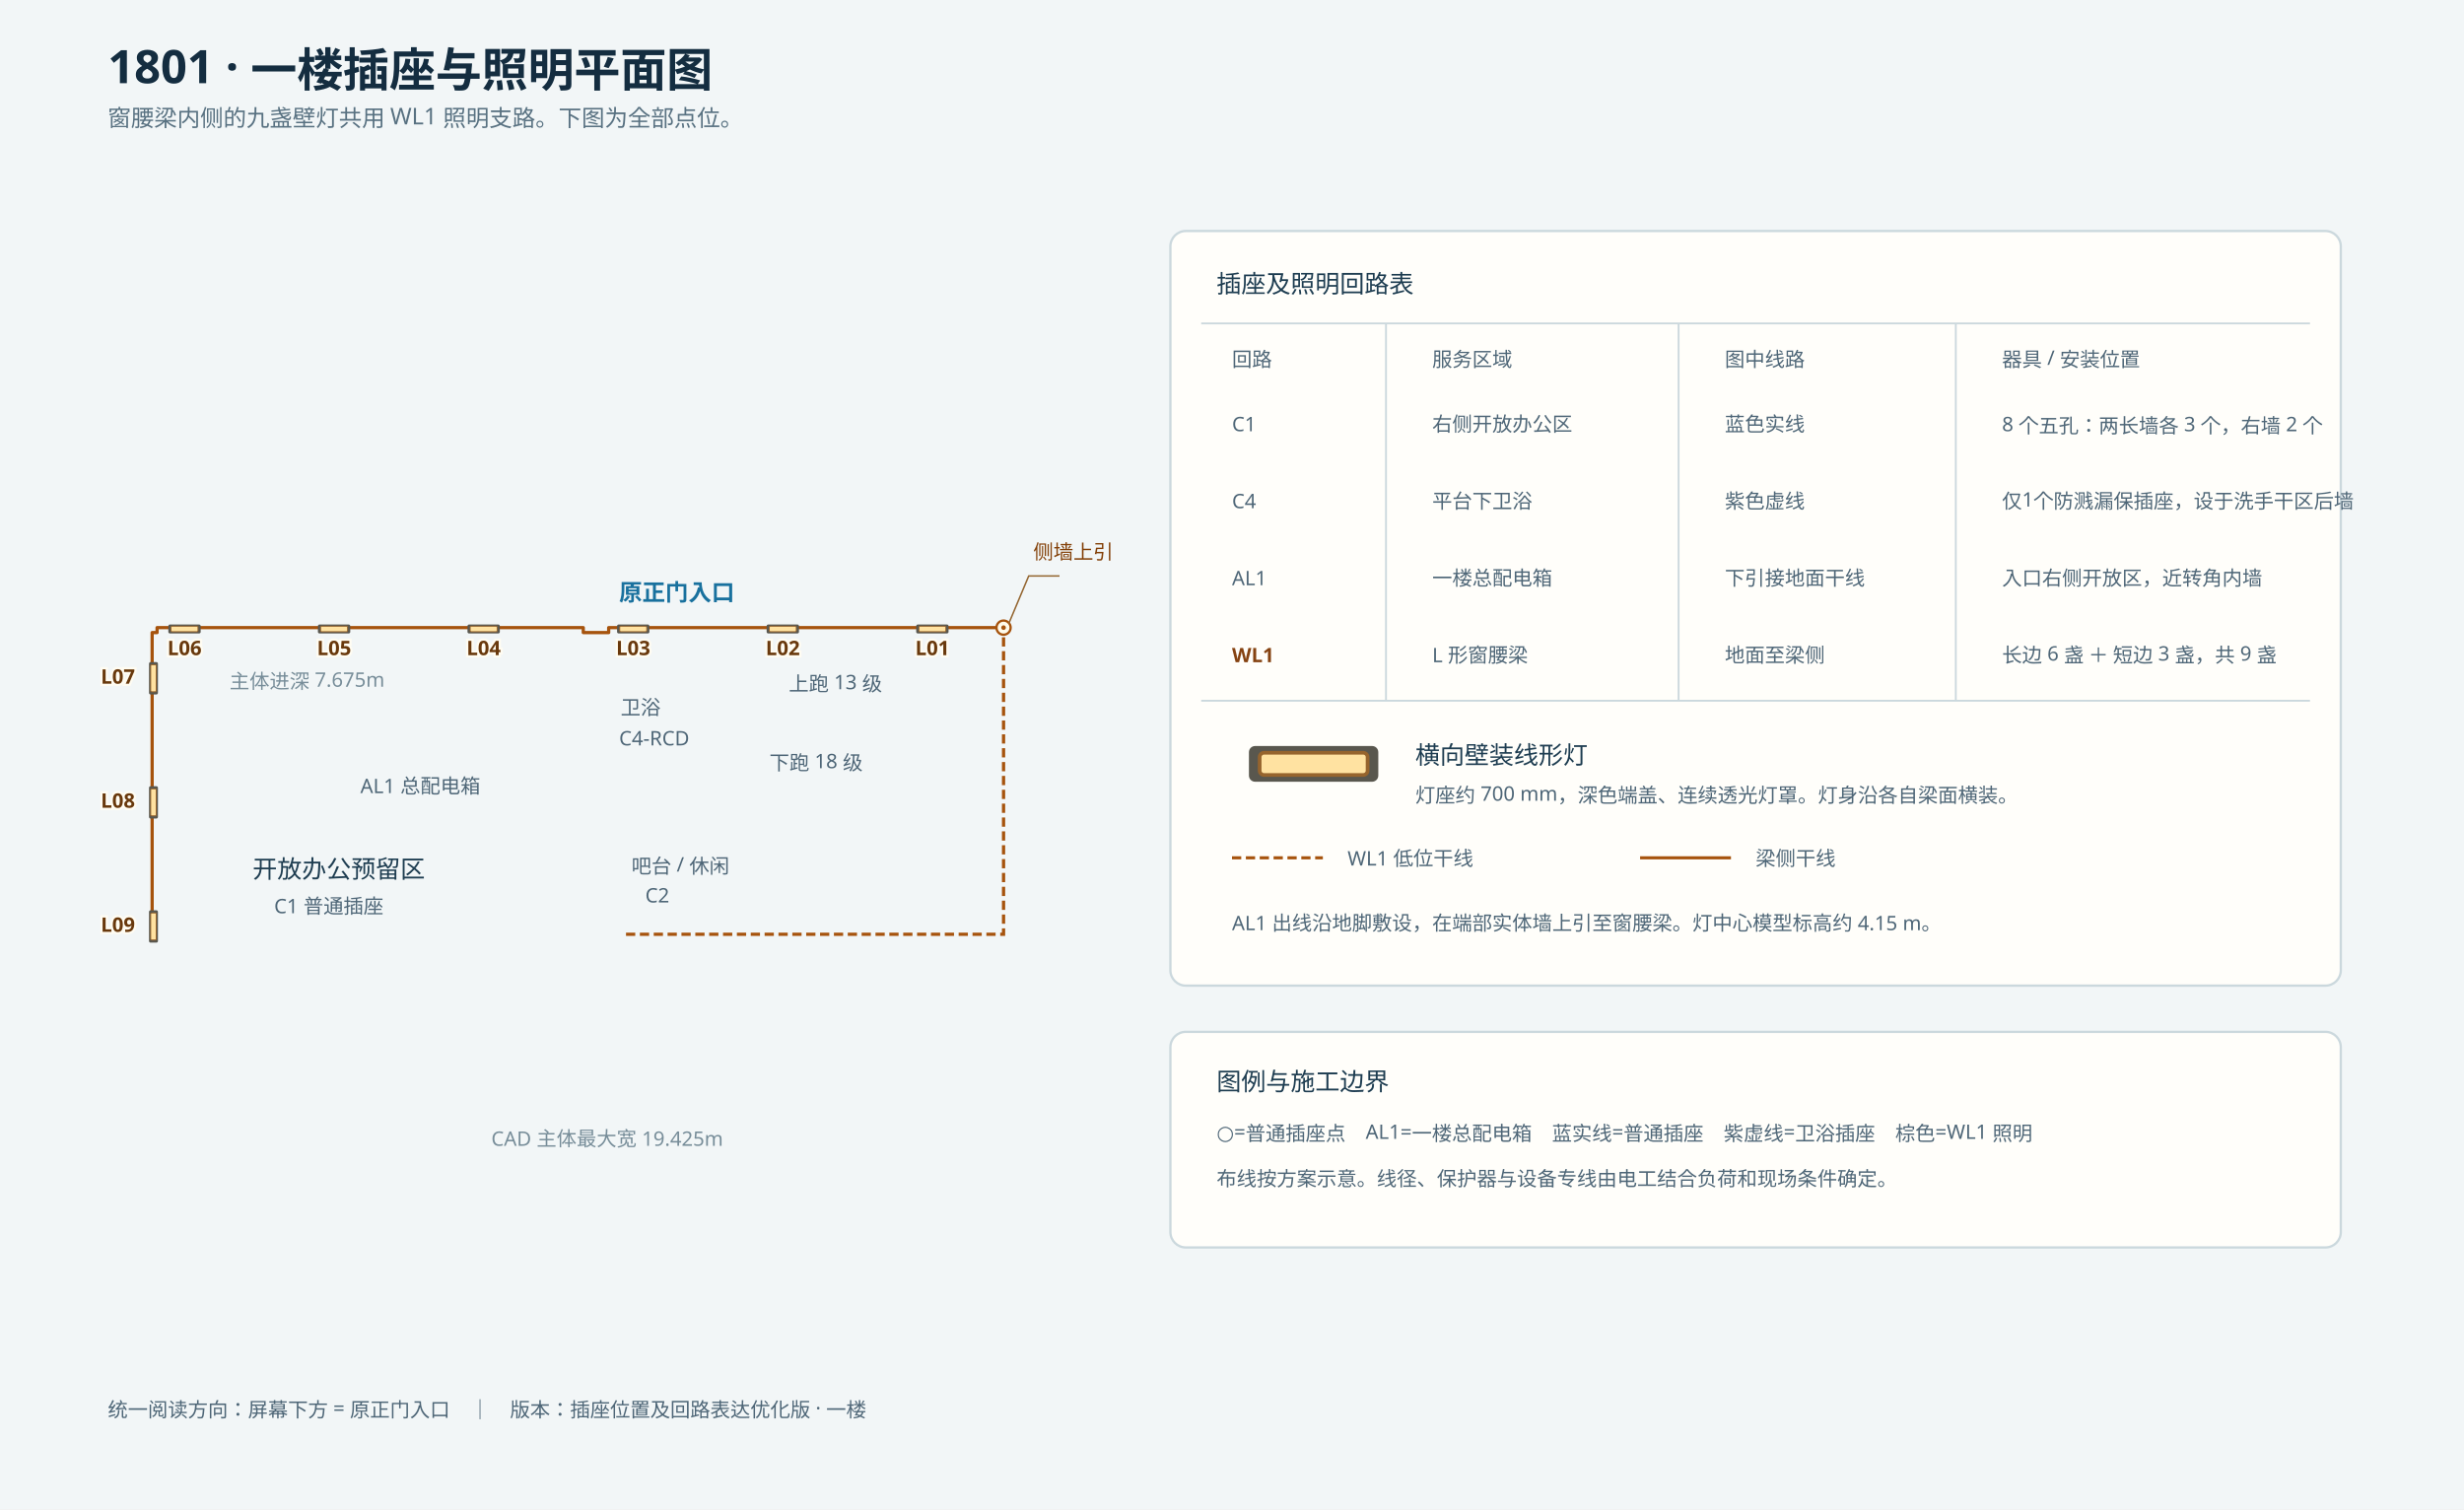
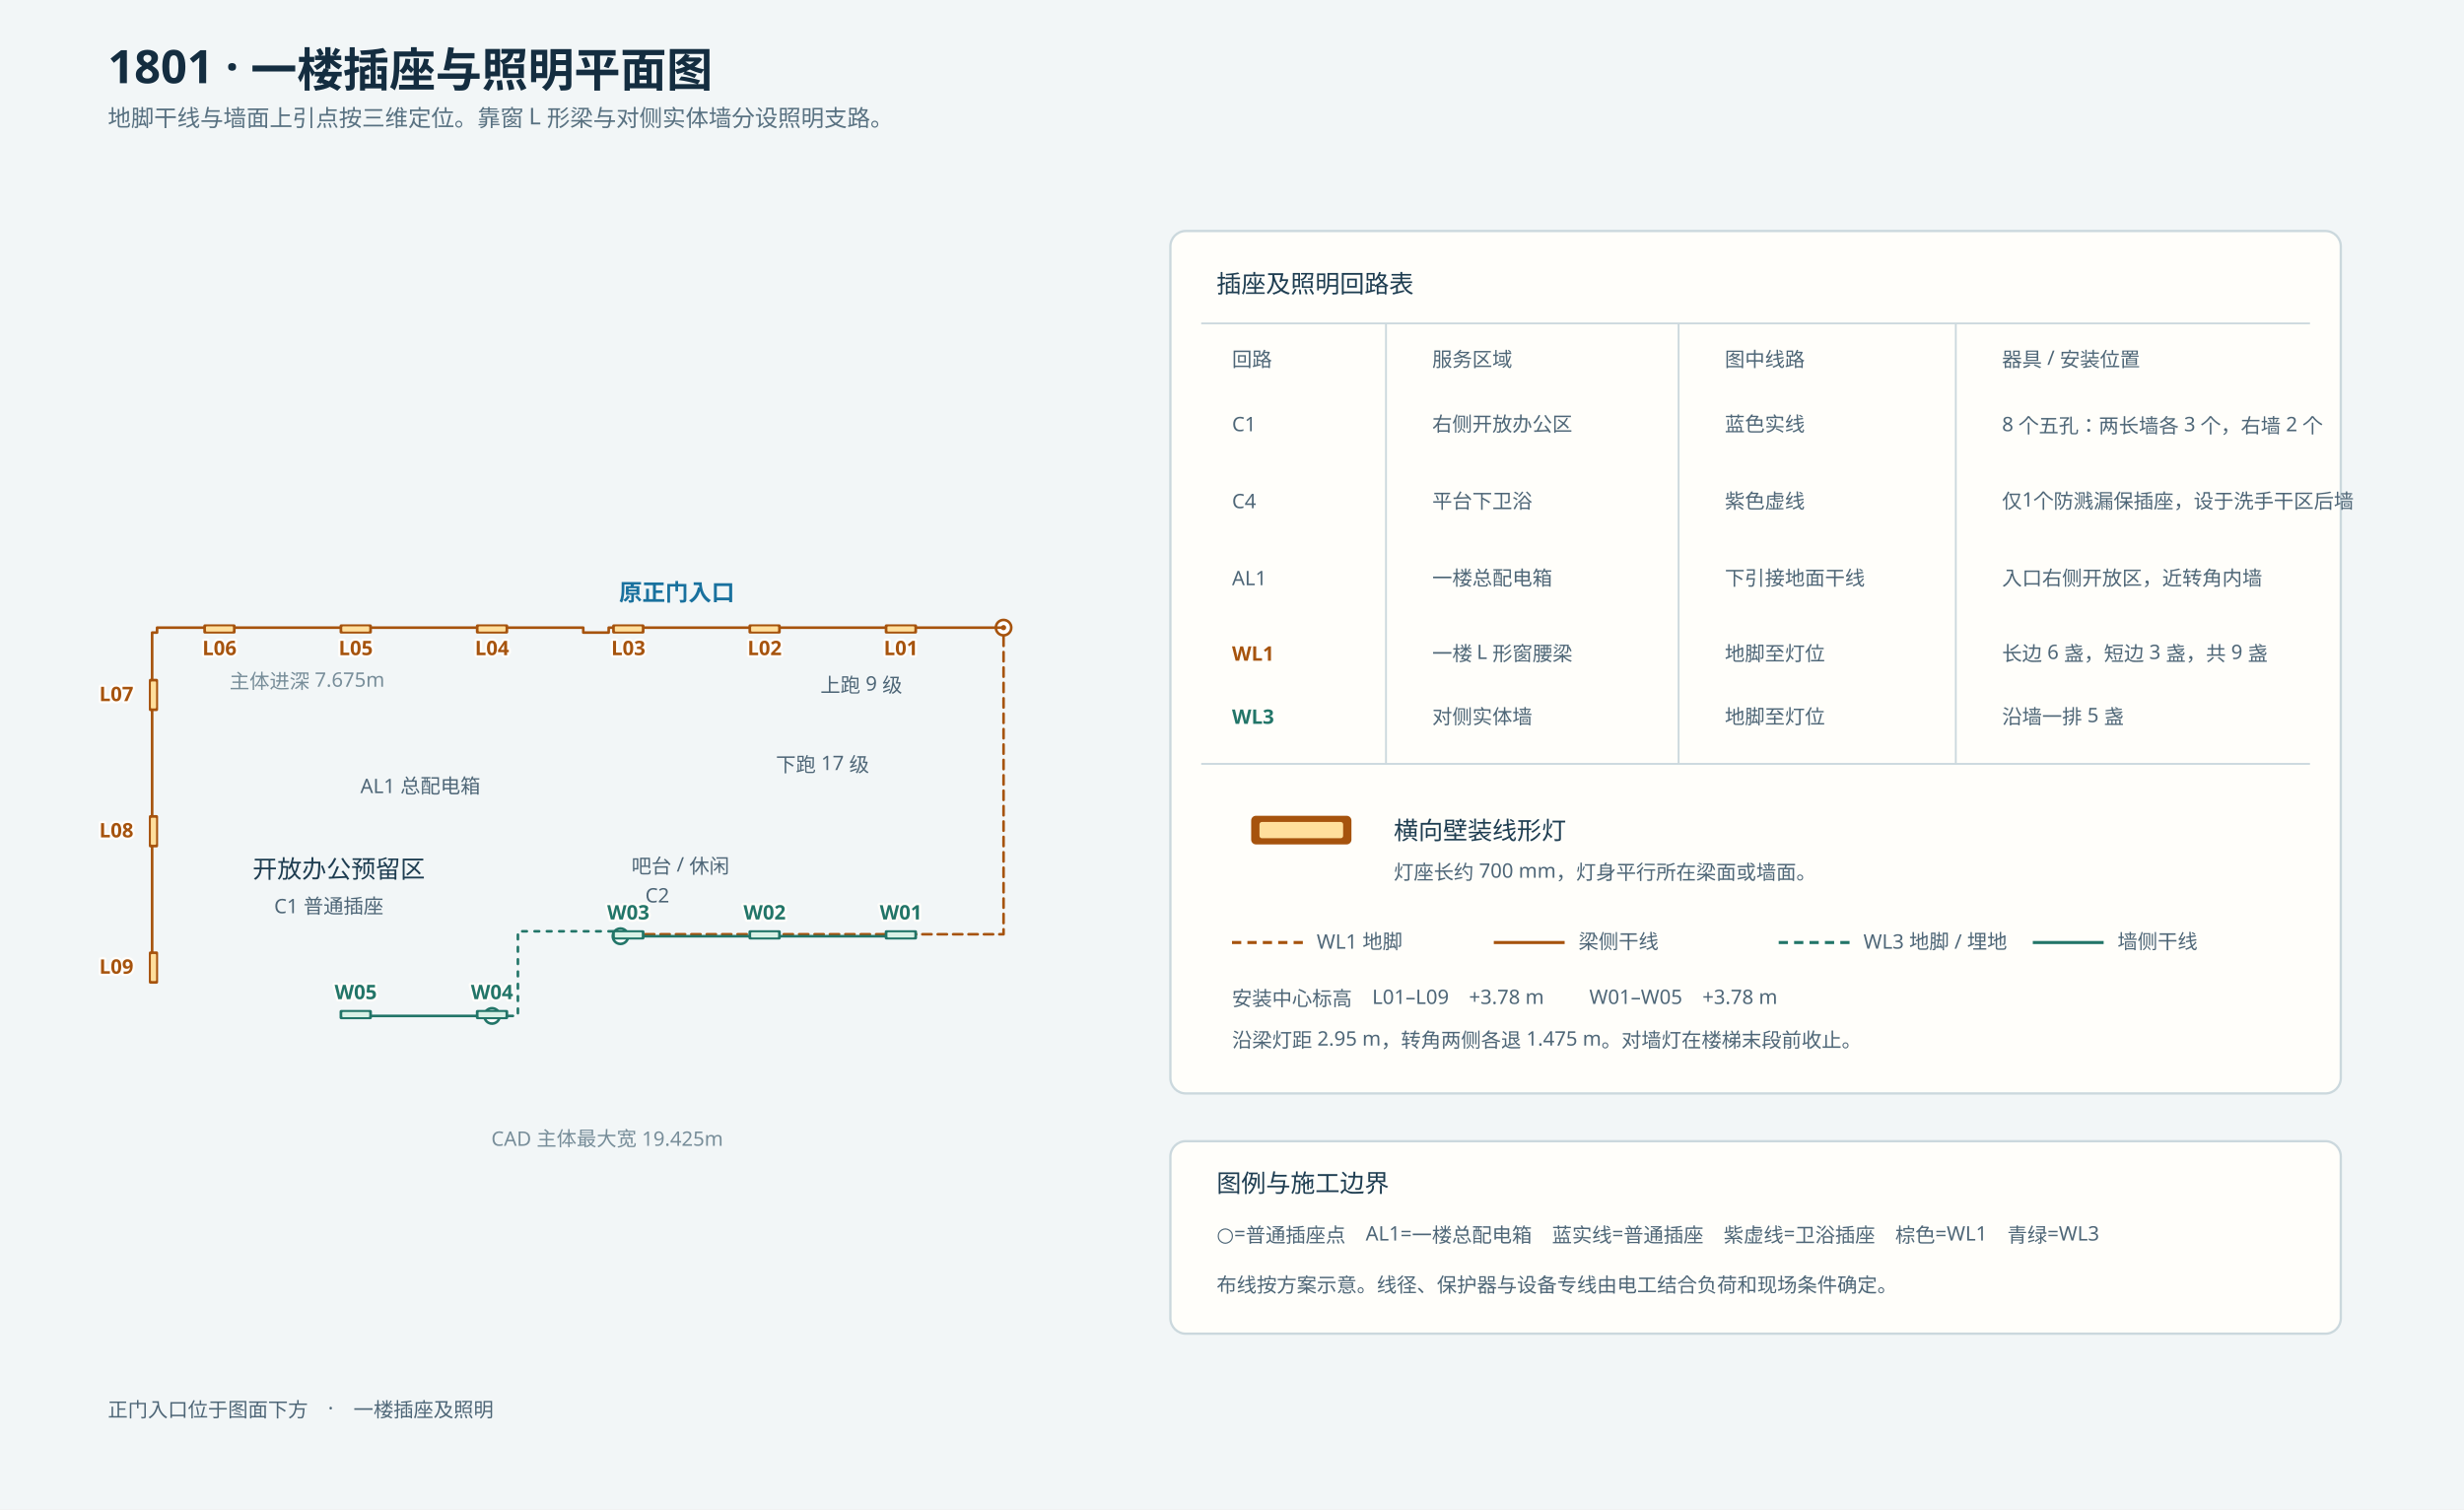
<svg xmlns="http://www.w3.org/2000/svg" width="1600" height="980" viewBox="0 0 1600 980">
  <style>
 .t{font:600 30px 'Microsoft YaHei',sans-serif;fill:#142d40}.st{font:15px 'Microsoft YaHei',sans-serif;fill:#587181}.tx{font:16px 'Microsoft YaHei',sans-serif;fill:#1e3d51}.sm{font:13px 'Microsoft YaHei',sans-serif;fill:#4e6677}.wall{fill:#fbfaf6;stroke:#26363e;stroke-width:7;stroke-linejoin:round}.part{fill:#f2f6f5;stroke:#80939d;stroke-width:1.5}.wet{fill:#e4f0ef;stroke:#416b73;stroke-width:2}.void{fill:#e5ecef;stroke:#6c7f8a;stroke-width:2;stroke-dasharray:9 7}.wire{fill:none;stroke:#116eaa;stroke-width:3.5;stroke-linecap:round;stroke-linejoin:round}.wire2{fill:none;stroke:#734f9e;stroke-width:3.5;stroke-linecap:round;stroke-linejoin:round;stroke-dasharray:9 7}.wire3{fill:none;stroke:#b46821;stroke-width:3.5;stroke-linecap:round;stroke-linejoin:round;stroke-dasharray:2 7}.out{fill:#fff;stroke:#c9312b;stroke-width:2.5}.db{fill:#224b67;stroke:#fff;stroke-width:2}.dim{stroke:#9fb0b8;stroke-width:1.3;fill:none}.dimt{font:13px 'Microsoft YaHei',sans-serif;fill:#778d99}.box{fill:#fffefa;stroke:#cbd8dd;stroke-width:1.5}.drawing{transform:rotate(180deg);transform-origin:362px 540px}.drawing text{transform:rotate(180deg);transform-box:fill-box;transform-origin:center}.entry{font:600 15px 'Microsoft YaHei',sans-serif;fill:#19719e}
</style>
  <defs>
-     <g id="linear-lamp">
-       <rect x="-10.5" y="-2.9" width="21" height="5.8" rx="1" fill="#59574e" />
-       <rect x="-8.76" y="-1.8" width="17.52" height="3.6" rx=".7" fill="#ffe2a1" stroke="#96642d" stroke-width=".6" />
+     <g id="lamp-WL1">
+       <rect x="-10.5" y="-3" width="21" height="6" rx="1" fill="#a6530d" />
+       <rect x="-8.76" y="-1.7" width="17.52" height="3.4" rx=".5" fill="#ffdf9c" />
+     </g>
+     <g id="lamp-WL3">
+       <rect x="-10.5" y="-3" width="21" height="6" rx="1" fill="#227568" />
+       <rect x="-8.76" y="-1.7" width="17.52" height="3.4" rx=".5" fill="#d9f1e6" />
    </g>
  </defs>
  <rect width="1600" height="980" fill="#f2f6f7" />
  <text class="t" x="70" y="54">1801 · 一楼插座与照明平面图</text>
-   <text class="st" x="70" y="82">窗腰梁内侧的九盏壁灯共用 WL1 照明支路。下图为全部点位。</text>
+   <text class="st" x="70" y="82">地脚干线与墙面上引点按三维定位。靠窗 L 形梁与对侧实体墙分设照明支路。</text>
  <g class="drawing">
    <path class="wall" d="M91 470L187 470L224 470L344 470L344 437L344 379L391 379L391 415L391 418L394 418L623 418L623 421L638 421L638 418L641 418L653 418L653 700L74 700L74 697L70 697L70 685L70 670L70 470L72 470L78 470Z" />
    <rect class="part" x="82" y="478" width="258" height="214" />
    <text class="tx" x="164" y="570">开放办公预留区</text>
    <text class="sm" x="178" y="593">C1 普通插座</text>
    <rect class="part" x="345" y="379" width="47" height="321" fill="#edf1f1" />
    <text class="sm" transform="translate(371 610) rotate(-90)">中央通道</text>
    <rect class="part" x="398" y="497" width="93" height="195" />
    <text class="sm" x="410" y="567">吧台 / 休闲</text>
    <text class="sm" x="419" y="586">C2</text>
    <rect class="part" x="571" y="427" width="75" height="257" />
    <text class="sm" transform="translate(617 590) rotate(-90)">健身 / 开放预留 C3</text>
-     <g id="stair-plan" aria-label="U形楼梯投影，下跑18级，上跑13级">
-       <path fill="#dce8e4" stroke="#80939d" stroke-width="1.2" d="M392.5 518.8L458.5 518.8L458.5 470.8L492.1 470.8L492.1 422.8L392.5 422.8Z" />
-       <path fill="#e8eeed" stroke="#70858c" stroke-width="1.3" d="M458.5 518.8L601.3 518.8L601.3 473.8L458.5 473.8Z" />
-       <path fill="#e8eeed" stroke="#70858c" stroke-width="1.3" d="M492.1 467.8L592.9 467.8L592.9 422.8L492.1 422.8Z" />
-       <text x="529.9" y="499.9" text-anchor="middle" class="sm">下跑 18 级</text>
-       <text x="542.5" y="448.6" text-anchor="middle" class="sm">上跑 13 级</text>
-     </g>
-     <rect class="wet" x="393" y="424" width="65" height="93" />
-     <text class="sm" x="403" y="464">卫浴</text>
-     <text class="sm" x="402" y="484">C4-RCD</text>
+     <g id="stair-plan" aria-label="U形楼梯投影，下跑17级，上跑9级">
+       <path fill="#dce8e4" stroke="#80939d" stroke-width="1.2" d="M392.5 518.8L466.9 518.8L466.9 470.8L525.7 470.8L525.7 422.8L392.5 422.8Z" />
+       <path fill="#e8eeed" stroke="#70858c" stroke-width="1.3" d="M466.9 518.8L601.3 518.8L601.3 473.8L466.9 473.8Z" />
+       <path fill="#e8eeed" stroke="#70858c" stroke-width="1.3" d="M525.7 467.8L592.9 467.8L592.9 422.8L525.7 422.8Z" />
+       <text x="534.1" y="501.1" text-anchor="middle" class="sm">下跑 17 级</text>
+       <text x="559.3" y="449.5" text-anchor="middle" class="sm">上跑 9 级</text>
+     </g>
+     <path fill="#f5f8f4" stroke="#476467" stroke-width="1.3" d="M393.1 517.3L457.9 517.3L457.9 424.3L393.1 424.3Z" />
+     <g class="wet-head" data-model-x="12.535" data-model-z="6.475">
+       <circle cx="446.050" cy="505.750" r="2.9" fill="#487d86" stroke="#f3faf7" stroke-width=".8" />
+     </g>
+     <g class="wet-drain" data-model-x="12.35" data-model-z="6.62">
+       <rect x="438.600" y="499.500" width="3.8" height="3.8" fill="#fff" stroke="#487d86" stroke-width=".9" />
+     </g>
+     <path class="wet-basin" fill="#dceceb" stroke="#487d86" stroke-width="1.15" d="M394.9 444.4L409.3 444.4L409.3 433.6L394.9 433.6Z" />
+     <path stroke="#a66c39" stroke-width="3.8" d="M456.4 466.3L456.4 438.7" />
    <path class="dim" d="M70 725H653M70 716V735M653 716V735" />
    <text class="dimt" x="319" y="744">CAD 主体最大宽 19.425m</text>
    <path class="dim" d="M670 700V379M662 700H678M662 379H678" />
    <text class="dimt" transform="translate(690 598) rotate(-90)">含入口最大进深 10.700m</text>
    <path class="dim" d="M70 455H344M70 448V462M344 448V462" />
    <text class="dimt" x="149" y="447">主体进深 7.675m</text>
    <g id="main-panel" aria-label="AL1 一楼总配电箱，进门右侧开放区的实体墙内侧">
      <rect class="db" x="308.8" y="471.55" width="17.4" height="4.2" style="stroke-width:.7" />
      <path d="M309 475.75L294 499H275" stroke="#224b67" stroke-width="1" fill="none" />
      <text class="sm" x="234" y="515">AL1 总配电箱</text>
    </g>
    <path class="wire" d="M317.5 475.75V481H95.5V683.5H345V675" />
    <path class="wire" d="M345 675H205V520" />
-     <path class="wire2" d="M345 675H445V470H425" />
+     <path class="wire2" d="M331.3 683.5H440.5V426.7" />
    <g class="out">
      <g transform="translate(165 482)">
        <circle r="9" />
        <path d="M-4-3V4M4-3V4" />
      </g>
      <g transform="translate(211 482)">
        <circle r="9" />
        <path d="M-4-3V4M4-3V4" />
      </g>
      <g transform="translate(257 482)">
        <circle r="9" />
        <path d="M-4-3V4M4-3V4" />
      </g>
      <g transform="translate(165 688)">
        <circle r="9" />
        <path d="M-4-3V4M4-3V4" />
      </g>
      <g transform="translate(211 688)">
        <circle r="9" />
        <path d="M-4-3V4M4-3V4" />
      </g>
      <g transform="translate(257 688)">
        <circle r="9" />
        <path d="M-4-3V4M4-3V4" />
      </g>
      <g transform="translate(90 548)">
        <circle r="9" />
        <path d="M-4-3V4M4-3V4" />
      </g>
      <g transform="translate(90 620)">
        <circle r="9" />
        <path d="M-4-3V4M4-3V4" />
      </g>
    </g>
    <g class="out">
-       <g transform="translate(447 500)">
+       <g transform="translate(440.5 426.7)">
        <circle r="9" />
        <path d="M-4-3V4M4-3V4" />
      </g>
    </g>
    <path d="M391 398V374M381 387L391 374L401 387" fill="none" stroke="#19719e" stroke-width="2.5" />
    <text class="entry" x="402" y="390">原正门入口</text>
  </g>
-   <g id="lighting-wl1" aria-label="WL1 窗腰梁壁灯与照明干线">
-     <path id="wl1-skirt" d="M406.5 606.65L651.66 606.65L651.66 407.54" fill="none" stroke="#a6530d" stroke-width="2.1" stroke-dasharray="6 3" />
-     <path id="wl1-belt" d="M651.66 407.54L395.25 407.54L395.25 410.75L378.75 410.75L378.75 407.54L102 407.54L102 410.75L98.79 410.75L98.79 601.571" fill="none" stroke="#a6530d" stroke-width="2.1" stroke-linejoin="round" />
-     <circle cx="651.66" cy="407.54" r="4.6" stroke="#a6530d" stroke-width="1.5" fill="#fffbeb" />
-     <circle cx="651.66" cy="407.54" r="1.5" fill="#a6530d" />
-     <path d="M655 405L668 374H688" stroke="#946631" fill="none" />
-     <text x="671" y="363" class="sm" style="fill:#834008">侧墙上引</text>
-     <g id="lamp-L01" data-model-x="1.6188" data-model-z="0.947" aria-label="L01 横向壁装线形灯">
-       <use href="#linear-lamp" transform="translate(605.4375 408.41)" />
-       <text class="sm" style="font-weight:600;fill:#68380c;paint-order:stroke;stroke:#fffcf2;stroke-width:3" x="605.438" y="425.41" text-anchor="middle">L01</text>
-     </g>
-     <g id="lamp-L02" data-model-x="4.8563" data-model-z="0.947" aria-label="L02 横向壁装线形灯">
-       <use href="#linear-lamp" transform="translate(508.3125 408.41)" />
-       <text class="sm" style="font-weight:600;fill:#68380c;paint-order:stroke;stroke:#fffcf2;stroke-width:3" x="508.312" y="425.41" text-anchor="middle">L02</text>
-     </g>
-     <g id="lamp-L03" data-model-x="8.0938" data-model-z="0.947" aria-label="L03 横向壁装线形灯">
-       <use href="#linear-lamp" transform="translate(411.1875 408.41)" />
-       <text class="sm" style="font-weight:600;fill:#68380c;paint-order:stroke;stroke:#fffcf2;stroke-width:3" x="411.188" y="425.41" text-anchor="middle">L03</text>
-     </g>
-     <g id="lamp-L04" data-model-x="11.3312" data-model-z="0.947" aria-label="L04 横向壁装线形灯">
-       <use href="#linear-lamp" transform="translate(314.0625 408.41)" />
-       <text class="sm" style="font-weight:600;fill:#68380c;paint-order:stroke;stroke:#fffcf2;stroke-width:3" x="314.062" y="425.41" text-anchor="middle">L04</text>
-     </g>
-     <g id="lamp-L05" data-model-x="14.5688" data-model-z="0.947" aria-label="L05 横向壁装线形灯">
-       <use href="#linear-lamp" transform="translate(216.9375 408.41)" />
-       <text class="sm" style="font-weight:600;fill:#68380c;paint-order:stroke;stroke:#fffcf2;stroke-width:3" x="216.938" y="425.41" text-anchor="middle">L05</text>
-     </g>
-     <g id="lamp-L06" data-model-x="17.8063" data-model-z="0.947" aria-label="L06 横向壁装线形灯">
-       <use href="#linear-lamp" transform="translate(119.8125 408.41)" />
-       <text class="sm" style="font-weight:600;fill:#68380c;paint-order:stroke;stroke:#fffcf2;stroke-width:3" x="119.812" y="425.41" text-anchor="middle">L06</text>
-     </g>
-     <g id="lamp-L07" data-model-x="18.478" data-model-z="2.0143" aria-label="L07 横向壁装线形灯">
-       <use href="#linear-lamp" transform="translate(99.66 440.4286) rotate(90)" />
-       <text class="sm" style="font-weight:600;fill:#68380c;paint-order:stroke;stroke:#fffcf2;stroke-width:3" x="87.66" y="443.929" text-anchor="end">L07</text>
-     </g>
-     <g id="lamp-L08" data-model-x="18.478" data-model-z="4.7" aria-label="L08 横向壁装线形灯">
-       <use href="#linear-lamp" transform="translate(99.66 521) rotate(90)" />
-       <text class="sm" style="font-weight:600;fill:#68380c;paint-order:stroke;stroke:#fffcf2;stroke-width:3" x="87.66" y="524.5" text-anchor="end">L08</text>
-     </g>
-     <g id="lamp-L09" data-model-x="18.478" data-model-z="7.3857" aria-label="L09 横向壁装线形灯">
-       <use href="#linear-lamp" transform="translate(99.66 601.5714) rotate(90)" />
-       <text class="sm" style="font-weight:600;fill:#68380c;paint-order:stroke;stroke:#fffcf2;stroke-width:3" x="87.66" y="605.071" text-anchor="end">L09</text>
-     </g>
-   </g>
-   <rect class="box" x="760" y="150" width="760" height="490" rx="10" />
+   <g id="lighting-layout" aria-label="灯具及照明支路平面投影">
+     <g id="lighting-WL1" aria-label="WL1">
+       <path data-route="WL1-skirt" data-kind="floor" d="M408.9 606.65L408.9 606.65L643.8 606.65L643.8 606.65L651.66 606.65L651.66 579.8L651.66 579.8L651.66 407.54" fill="none" stroke="#a6530d" stroke-width="1.7" stroke-dasharray="6 4" stroke-linecap="round" stroke-linejoin="round" />
+       <g data-route="WL1-rise" data-kind="rise">
+         <circle cx="651.66" cy="407.54" r="5" fill="#fff" stroke="#a6530d" stroke-width="1.7" />
+         <circle cx="651.66" cy="407.54" r="1.7" fill="#a6530d" />
+       </g>
+       <path data-route="WL1-belt" data-kind="beam" d="M651.66 407.54L395.25 407.54L395.25 410.75L378.75 410.75L378.75 407.54L102 407.54L102 410.75L98.79 410.75L98.79 628.25" fill="none" stroke="#a6530d" stroke-width="1.7" stroke-linecap="round" stroke-linejoin="round" />
+       <circle data-route="WL1-L01" data-kind="tap" cx="585" cy="407.54" r="1.45" fill="#a6530d" />
+       <circle data-route="WL1-L02" data-kind="tap" cx="496.5" cy="407.54" r="1.45" fill="#a6530d" />
+       <circle data-route="WL1-L03" data-kind="tap" cx="408" cy="407.54" r="1.45" fill="#a6530d" />
+       <circle data-route="WL1-L04" data-kind="tap" cx="319.5" cy="407.54" r="1.45" fill="#a6530d" />
+       <circle data-route="WL1-L05" data-kind="tap" cx="231" cy="407.54" r="1.45" fill="#a6530d" />
+       <circle data-route="WL1-L06" data-kind="tap" cx="142.5" cy="407.54" r="1.45" fill="#a6530d" />
+       <circle data-route="WL1-L07" data-kind="tap" cx="98.79" cy="451.25" r="1.45" fill="#a6530d" />
+       <circle data-route="WL1-L08" data-kind="tap" cx="98.79" cy="539.75" r="1.45" fill="#a6530d" />
+       <circle data-route="WL1-L09" data-kind="tap" cx="98.79" cy="628.25" r="1.45" fill="#a6530d" />
+       <g id="lamp-L01" data-model-x="2.3" data-model-y="3.78" data-model-z="0.947" data-axis="x">
+         <use href="#lamp-WL1" transform="translate(585 408.41) scale(1)" />
+         <text x="585" y="425.41" class="sm" text-anchor="middle" style="font-weight:600;fill:#a6530d;paint-order:stroke;stroke:#fffdfa;stroke-width:3;stroke-linejoin:round">L01</text>
+       </g>
+       <g id="lamp-L02" data-model-x="5.25" data-model-y="3.78" data-model-z="0.947" data-axis="x">
+         <use href="#lamp-WL1" transform="translate(496.5 408.41) scale(1)" />
+         <text x="496.5" y="425.41" class="sm" text-anchor="middle" style="font-weight:600;fill:#a6530d;paint-order:stroke;stroke:#fffdfa;stroke-width:3;stroke-linejoin:round">L02</text>
+       </g>
+       <g id="lamp-L03" data-model-x="8.2" data-model-y="3.78" data-model-z="0.947" data-axis="x">
+         <use href="#lamp-WL1" transform="translate(408 408.41) scale(1)" />
+         <text x="408" y="425.41" class="sm" text-anchor="middle" style="font-weight:600;fill:#a6530d;paint-order:stroke;stroke:#fffdfa;stroke-width:3;stroke-linejoin:round">L03</text>
+       </g>
+       <g id="lamp-L04" data-model-x="11.15" data-model-y="3.78" data-model-z="0.947" data-axis="x">
+         <use href="#lamp-WL1" transform="translate(319.5 408.41) scale(1)" />
+         <text x="319.5" y="425.41" class="sm" text-anchor="middle" style="font-weight:600;fill:#a6530d;paint-order:stroke;stroke:#fffdfa;stroke-width:3;stroke-linejoin:round">L04</text>
+       </g>
+       <g id="lamp-L05" data-model-x="14.1" data-model-y="3.78" data-model-z="0.947" data-axis="x">
+         <use href="#lamp-WL1" transform="translate(231 408.41) scale(1)" />
+         <text x="231" y="425.41" class="sm" text-anchor="middle" style="font-weight:600;fill:#a6530d;paint-order:stroke;stroke:#fffdfa;stroke-width:3;stroke-linejoin:round">L05</text>
+       </g>
+       <g id="lamp-L06" data-model-x="17.05" data-model-y="3.78" data-model-z="0.947" data-axis="x">
+         <use href="#lamp-WL1" transform="translate(142.5 408.41) scale(1)" />
+         <text x="142.5" y="425.41" class="sm" text-anchor="middle" style="font-weight:600;fill:#a6530d;paint-order:stroke;stroke:#fffdfa;stroke-width:3;stroke-linejoin:round">L06</text>
+       </g>
+       <g id="lamp-L07" data-model-x="18.478" data-model-y="3.78" data-model-z="2.375" data-axis="z">
+         <use href="#lamp-WL1" transform="translate(99.66 451.25) rotate(90) scale(1)" />
+         <text x="86.66" y="455.25" class="sm" text-anchor="end" style="font-weight:600;fill:#a6530d;paint-order:stroke;stroke:#fffdfa;stroke-width:3;stroke-linejoin:round">L07</text>
+       </g>
+       <g id="lamp-L08" data-model-x="18.478" data-model-y="3.78" data-model-z="5.325" data-axis="z">
+         <use href="#lamp-WL1" transform="translate(99.66 539.75) rotate(90) scale(1)" />
+         <text x="86.66" y="543.75" class="sm" text-anchor="end" style="font-weight:600;fill:#a6530d;paint-order:stroke;stroke:#fffdfa;stroke-width:3;stroke-linejoin:round">L08</text>
+       </g>
+       <g id="lamp-L09" data-model-x="18.478" data-model-y="3.78" data-model-z="8.275" data-axis="z">
+         <use href="#lamp-WL1" transform="translate(99.66 628.25) rotate(90) scale(1)" />
+         <text x="86.66" y="632.25" class="sm" text-anchor="end" style="font-weight:600;fill:#a6530d;paint-order:stroke;stroke:#fffdfa;stroke-width:3;stroke-linejoin:round">L09</text>
+       </g>
+     </g>
+     <g id="lighting-WL3" aria-label="WL3">
+       <path data-route="WL3-skirt" data-kind="floor" d="M402.9 606.65L402.9 607.91L402.9 607.91" fill="none" stroke="#227568" stroke-width="1.7" stroke-dasharray="3 5" stroke-linecap="round" stroke-linejoin="round" />
+       <g data-route="WL3-office-rise" data-kind="rise">
+         <circle cx="402.9" cy="607.91" r="5" fill="#fff" stroke="#227568" stroke-width="1.7" />
+         <circle cx="402.9" cy="607.91" r="1.7" fill="#227568" />
+       </g>
+       <path data-route="WL3-office-wall" data-kind="wall" d="M402.9 607.91L585 607.91" fill="none" stroke="#227568" stroke-width="1.7" stroke-linecap="round" stroke-linejoin="round" />
+       <path data-route="WL3-underpass" data-kind="floor" d="M402.9 607.91L402.9 607.91L402.9 604.7L336.3 604.7L336.3 659.66L319.5 659.66" fill="none" stroke="#227568" stroke-width="1.7" stroke-dasharray="3 5" stroke-linecap="round" stroke-linejoin="round" />
+       <g data-route="WL3-stair-rise" data-kind="rise">
+         <circle cx="319.5" cy="659.66" r="5" fill="#fff" stroke="#227568" stroke-width="1.7" />
+         <circle cx="319.5" cy="659.66" r="1.7" fill="#227568" />
+       </g>
+       <path data-route="WL3-stair-wall" data-kind="wall" d="M319.5 659.66L231 659.66" fill="none" stroke="#227568" stroke-width="1.7" stroke-linecap="round" stroke-linejoin="round" />
+       <circle data-route="WL3-W01" data-kind="tap" cx="585" cy="607.91" r="1.45" fill="#227568" />
+       <circle data-route="WL3-W02" data-kind="tap" cx="496.5" cy="607.91" r="1.45" fill="#227568" />
+       <circle data-route="WL3-W03" data-kind="tap" cx="408" cy="607.91" r="1.45" fill="#227568" />
+       <circle data-route="WL3-W04" data-kind="tap" cx="319.5" cy="659.66" r="1.45" fill="#227568" />
+       <circle data-route="WL3-W05" data-kind="tap" cx="231" cy="659.66" r="1.45" fill="#227568" />
+       <g id="lamp-W01" data-model-x="2.3" data-model-y="3.78" data-model-z="7.568" data-axis="x">
+         <use href="#lamp-WL3" transform="translate(585 607.04) scale(1)" />
+         <text x="585" y="597.04" class="sm" text-anchor="middle" style="font-weight:600;fill:#227568;paint-order:stroke;stroke:#fffdfa;stroke-width:3;stroke-linejoin:round">W01</text>
+       </g>
+       <g id="lamp-W02" data-model-x="5.25" data-model-y="3.78" data-model-z="7.568" data-axis="x">
+         <use href="#lamp-WL3" transform="translate(496.5 607.04) scale(1)" />
+         <text x="496.5" y="597.04" class="sm" text-anchor="middle" style="font-weight:600;fill:#227568;paint-order:stroke;stroke:#fffdfa;stroke-width:3;stroke-linejoin:round">W02</text>
+       </g>
+       <g id="lamp-W03" data-model-x="8.2" data-model-y="3.78" data-model-z="7.568" data-axis="x">
+         <use href="#lamp-WL3" transform="translate(408 607.04) scale(1)" />
+         <text x="408" y="597.04" class="sm" text-anchor="middle" style="font-weight:600;fill:#227568;paint-order:stroke;stroke:#fffdfa;stroke-width:3;stroke-linejoin:round">W03</text>
+       </g>
+       <g id="lamp-W04" data-model-x="11.15" data-model-y="3.78" data-model-z="9.293" data-axis="x">
+         <use href="#lamp-WL3" transform="translate(319.5 658.79) scale(1)" />
+         <text x="319.5" y="648.79" class="sm" text-anchor="middle" style="font-weight:600;fill:#227568;paint-order:stroke;stroke:#fffdfa;stroke-width:3;stroke-linejoin:round">W04</text>
+       </g>
+       <g id="lamp-W05" data-model-x="14.1" data-model-y="3.78" data-model-z="9.293" data-axis="x">
+         <use href="#lamp-WL3" transform="translate(231 658.79) scale(1)" />
+         <text x="231" y="648.79" class="sm" text-anchor="middle" style="font-weight:600;fill:#227568;paint-order:stroke;stroke:#fffdfa;stroke-width:3;stroke-linejoin:round">W05</text>
+       </g>
+     </g>
+   </g>
+   <rect class="box" x="760" y="150" width="760" height="560" rx="10" />
  <text class="tx" x="790" y="190">插座及照明回路表</text>
-   <path d="M780 210H1500M900 210V455M1090 210V455M1270 210V455M780 455H1500" stroke="#cbd8dd" stroke-width="1.2" />
+   <path d="M780 210H1500M900 210V496M1090 210V496M1270 210V496M780 496H1500" stroke="#cbd8dd" stroke-width="1.2" />
  <text class="sm" x="800" y="238">回路</text>
  <text class="sm" x="930" y="238">服务区域</text>
  <text class="sm" x="1120" y="238">图中线路</text>
  <text class="sm" x="1300" y="238">器具 / 安装位置</text>
  <g class="sm">
    <text x="800" y="280">C1</text>
    <text x="930" y="280">右侧开放办公区</text>
    <text x="1120" y="280">蓝色实线</text>
    <text x="1300" y="280">8 个五孔：两长墙各 3 个，右墙 2 个</text>
    <text x="800" y="330">C4</text>
    <text x="930" y="330">平台下卫浴</text>
    <text x="1120" y="330">紫色虚线</text>
    <text x="1300" y="330">仅1个防溅漏保插座，设于洗手干区后墙</text>
    <text x="800" y="380">AL1</text>
    <text x="930" y="380">一楼总配电箱</text>
    <text x="1120" y="380">下引接地面干线</text>
    <text x="1300" y="380">入口右侧开放区，近转角内墙</text>
  </g>
-   <g class="sm" id="wl1-schedule">
-     <text x="800" y="430" style="font-weight:600;fill:#854211">WL1</text>
-     <text x="930" y="430">L 形窗腰梁</text>
-     <text x="1120" y="430">地面至梁侧</text>
-     <text x="1300" y="430">长边 6 盏 ＋ 短边 3 盏，共 9 盏</text>
-     <use href="#linear-lamp" transform="translate(853 496) scale(4)" />
-     <text x="919" y="496" class="tx">横向壁装线形灯</text>
-     <text x="919" y="521">灯座约 700 mm，深色端盖、连续透光灯罩。灯身沿各自梁面横装。</text>
-     <path d="M800 557H859" stroke="#a6530d" stroke-width="2" stroke-dasharray="6 3" />
-     <text x="875" y="562">WL1 低位干线</text>
-     <path d="M1065 557H1124" stroke="#a6530d" stroke-width="2" />
-     <text x="1140" y="562">梁侧干线</text>
-     <text x="800" y="604">AL1 出线沿地脚敷设，在端部实体墙上引至窗腰梁。灯中心模型标高约 4.15 m。</text>
-   </g>
-   <rect class="box" x="760" y="670" width="760" height="140" rx="10" />
-   <text class="tx" x="790" y="708">图例与施工边界</text>
+   <g id="lighting-schedule">
+     <text x="800" y="429" class="sm" style="fill:#a6530d;font-weight:600">WL1</text>
+     <text x="930" y="429" class="sm">一楼 L 形窗腰梁</text>
+     <text x="1120" y="429" class="sm">地脚至灯位</text>
+     <text x="1300" y="429" class="sm">长边 6 盏，短边 3 盏，共 9 盏</text>
+     <text x="800" y="470" class="sm" style="fill:#227568;font-weight:600">WL3</text>
+     <text x="930" y="470" class="sm">对侧实体墙</text>
+     <text x="1120" y="470" class="sm">地脚至灯位</text>
+     <text x="1300" y="470" class="sm">沿墙一排 5 盏</text>
+     <use href="#lamp-WL1" transform="translate(845 539) scale(3.1)" />
+     <text x="905" y="545" class="tx">横向壁装线形灯</text>
+     <text x="905" y="571" class="sm">灯座长约 700 mm，灯身平行所在梁面或墙面。</text>
+     <path d="M800 612h46" fill="none" stroke="#a6530d" stroke-width="2" stroke-dasharray="6 4" />
+     <text x="855" y="616" class="sm">WL1 地脚</text>
+     <path d="M970 612h46" fill="none" stroke="#a6530d" stroke-width="2" />
+     <text x="1025" y="616" class="sm">梁侧干线</text>
+     <path d="M1155 612h46" fill="none" stroke="#227568" stroke-width="2" stroke-dasharray="6 4" />
+     <text x="1210" y="616" class="sm">WL3 地脚 / 埋地</text>
+     <path d="M1320 612h46" fill="none" stroke="#227568" stroke-width="2" />
+     <text x="1375" y="616" class="sm">墙侧干线</text>
+     <text x="800" y="680" class="sm">沿梁灯距 2.95 m，转角两侧各退 1.475 m。对墙灯在楼梯末段前收止。</text>
+     <text x="800" y="653" class="sm">安装中心标高　L01–L09　+3.78 m　　 W01–W05　+3.78 m</text>
+   </g>
+   <rect class="box" x="760" y="741" width="760" height="125" rx="10" />
+   <text class="tx" x="790" y="774">图例与施工边界</text>
  <g class="sm">
-     <text x="790" y="740">○=普通插座点　AL1=一楼总配电箱　蓝实线=普通插座　紫虚线=卫浴插座　棕色=WL1 照明</text>
-     <text x="790" y="770">布线按方案示意。线径、保护器与设备专线由电工结合负荷和现场条件确定。</text>
-   </g>
-   <text class="sm" x="70" y="920">统一阅读方向：屏幕下方 = 原正门入口　｜　版本：插座位置及回路表达优化版 · 一楼</text>
+     <text x="790" y="806">○=普通插座点　AL1=一楼总配电箱　蓝实线=普通插座　紫虚线=卫浴插座　棕色=WL1　青绿=WL3</text>
+     <text x="790" y="839">布线按方案示意。线径、保护器与设备专线由电工结合负荷和现场条件确定。</text>
+   </g>
+   <text class="sm" x="70" y="920">正门入口位于图面下方　·　一楼插座及照明</text>
</svg>
